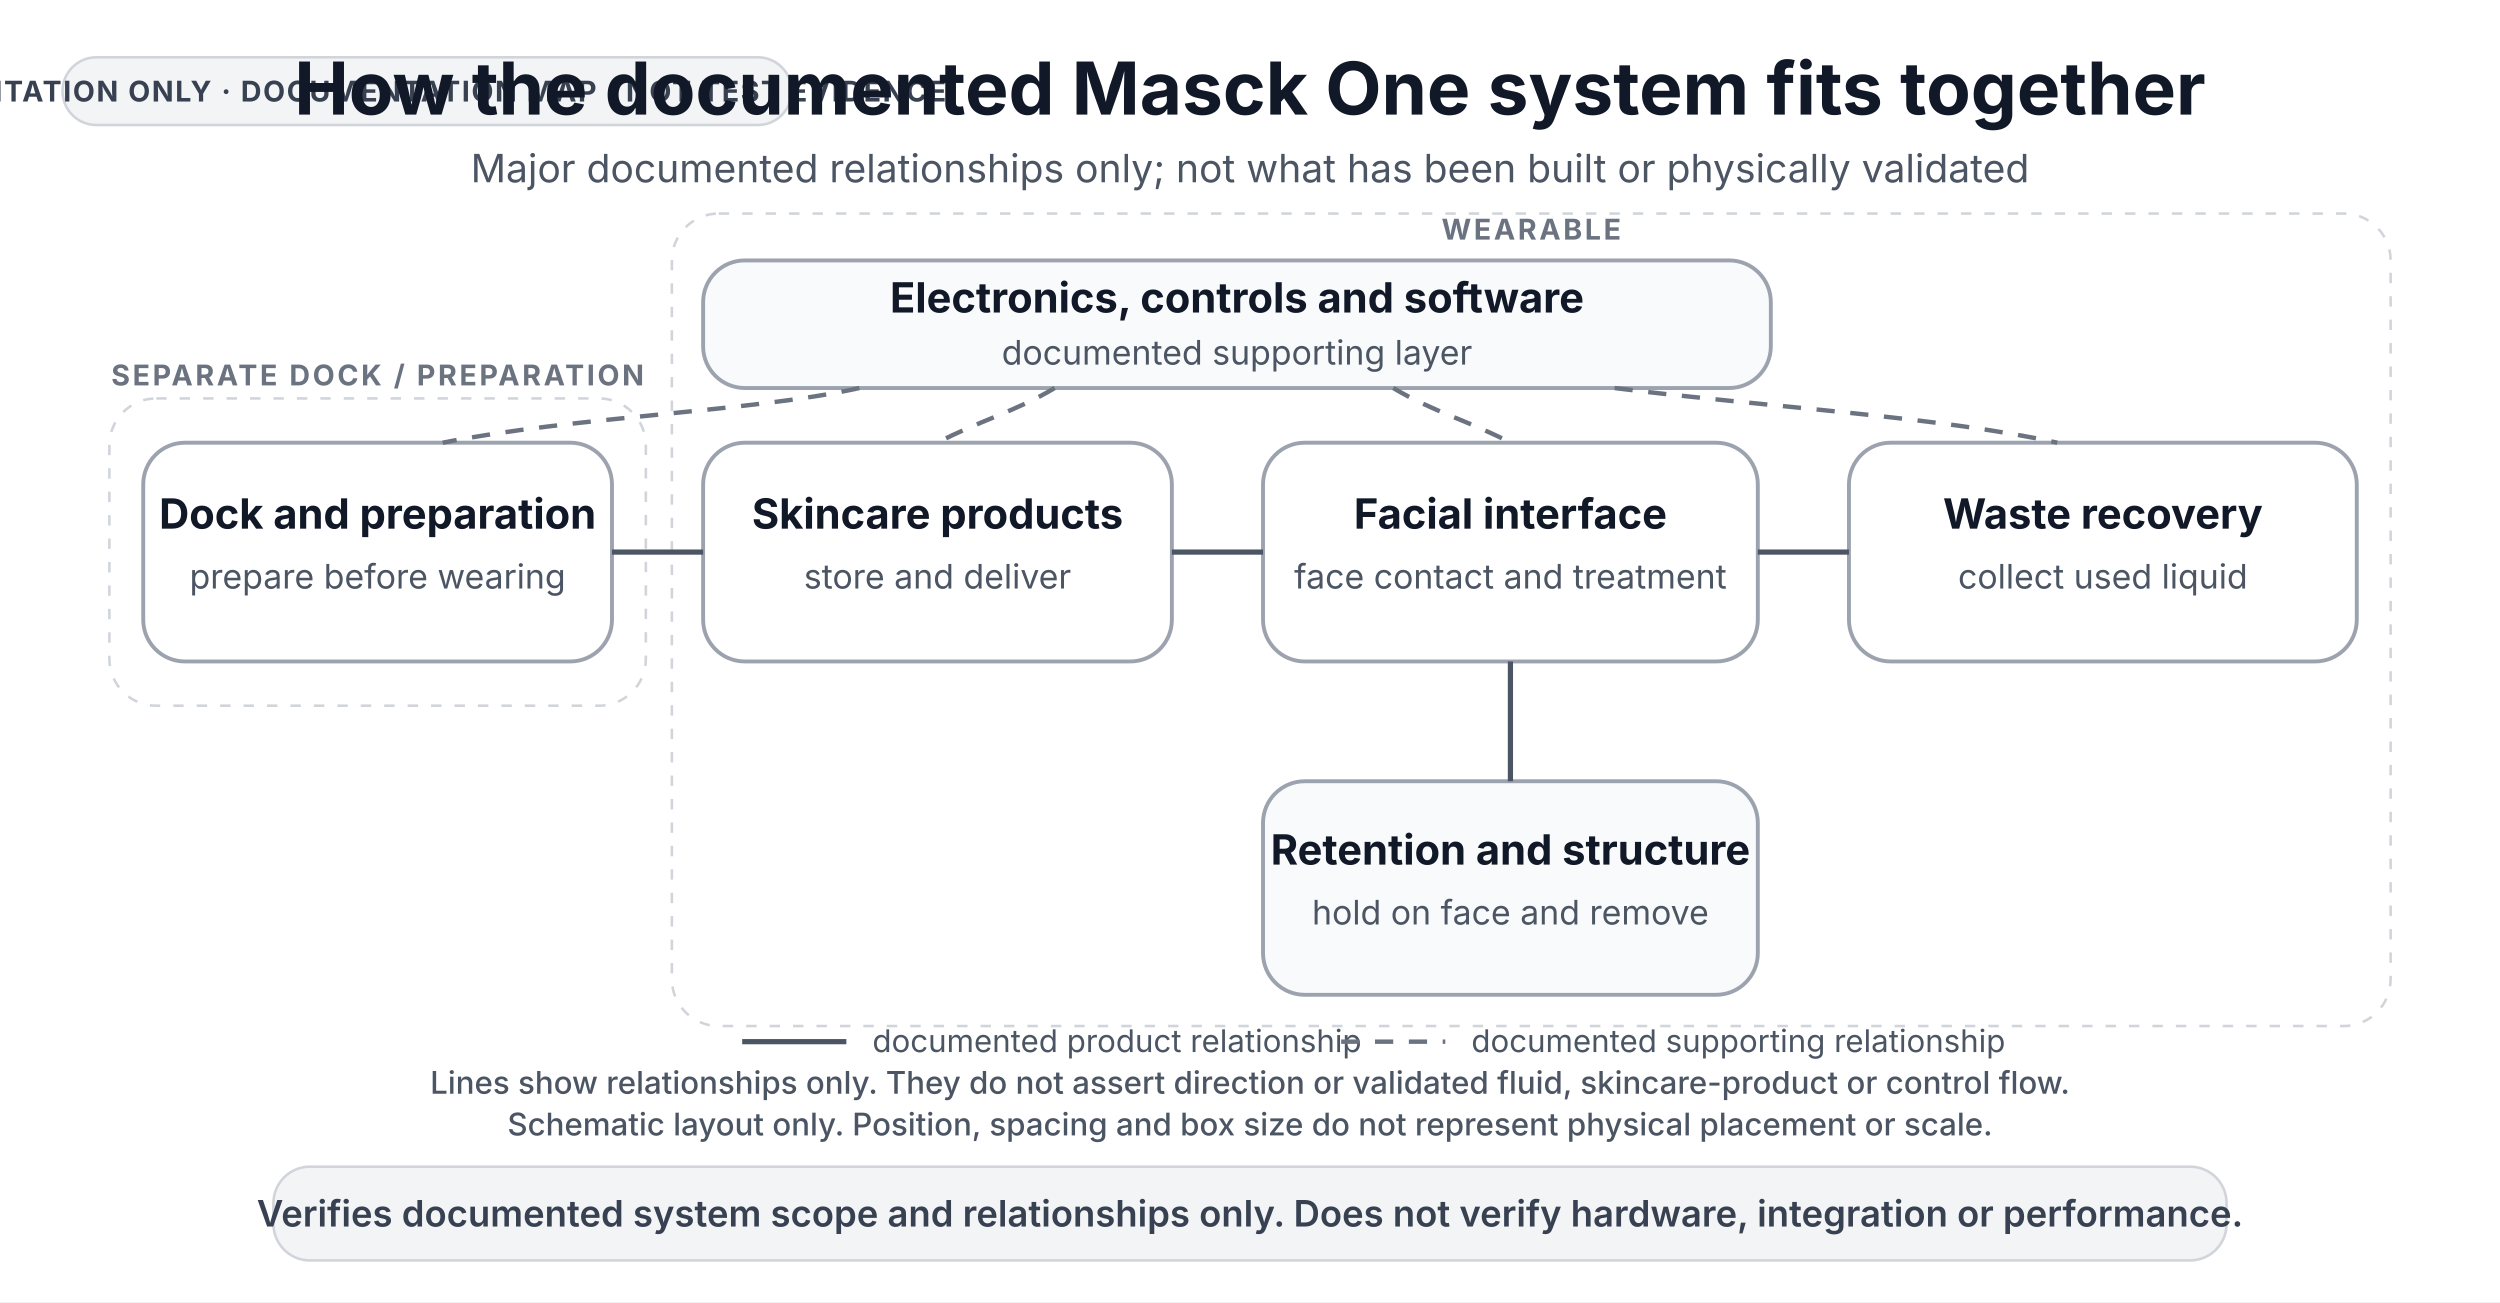
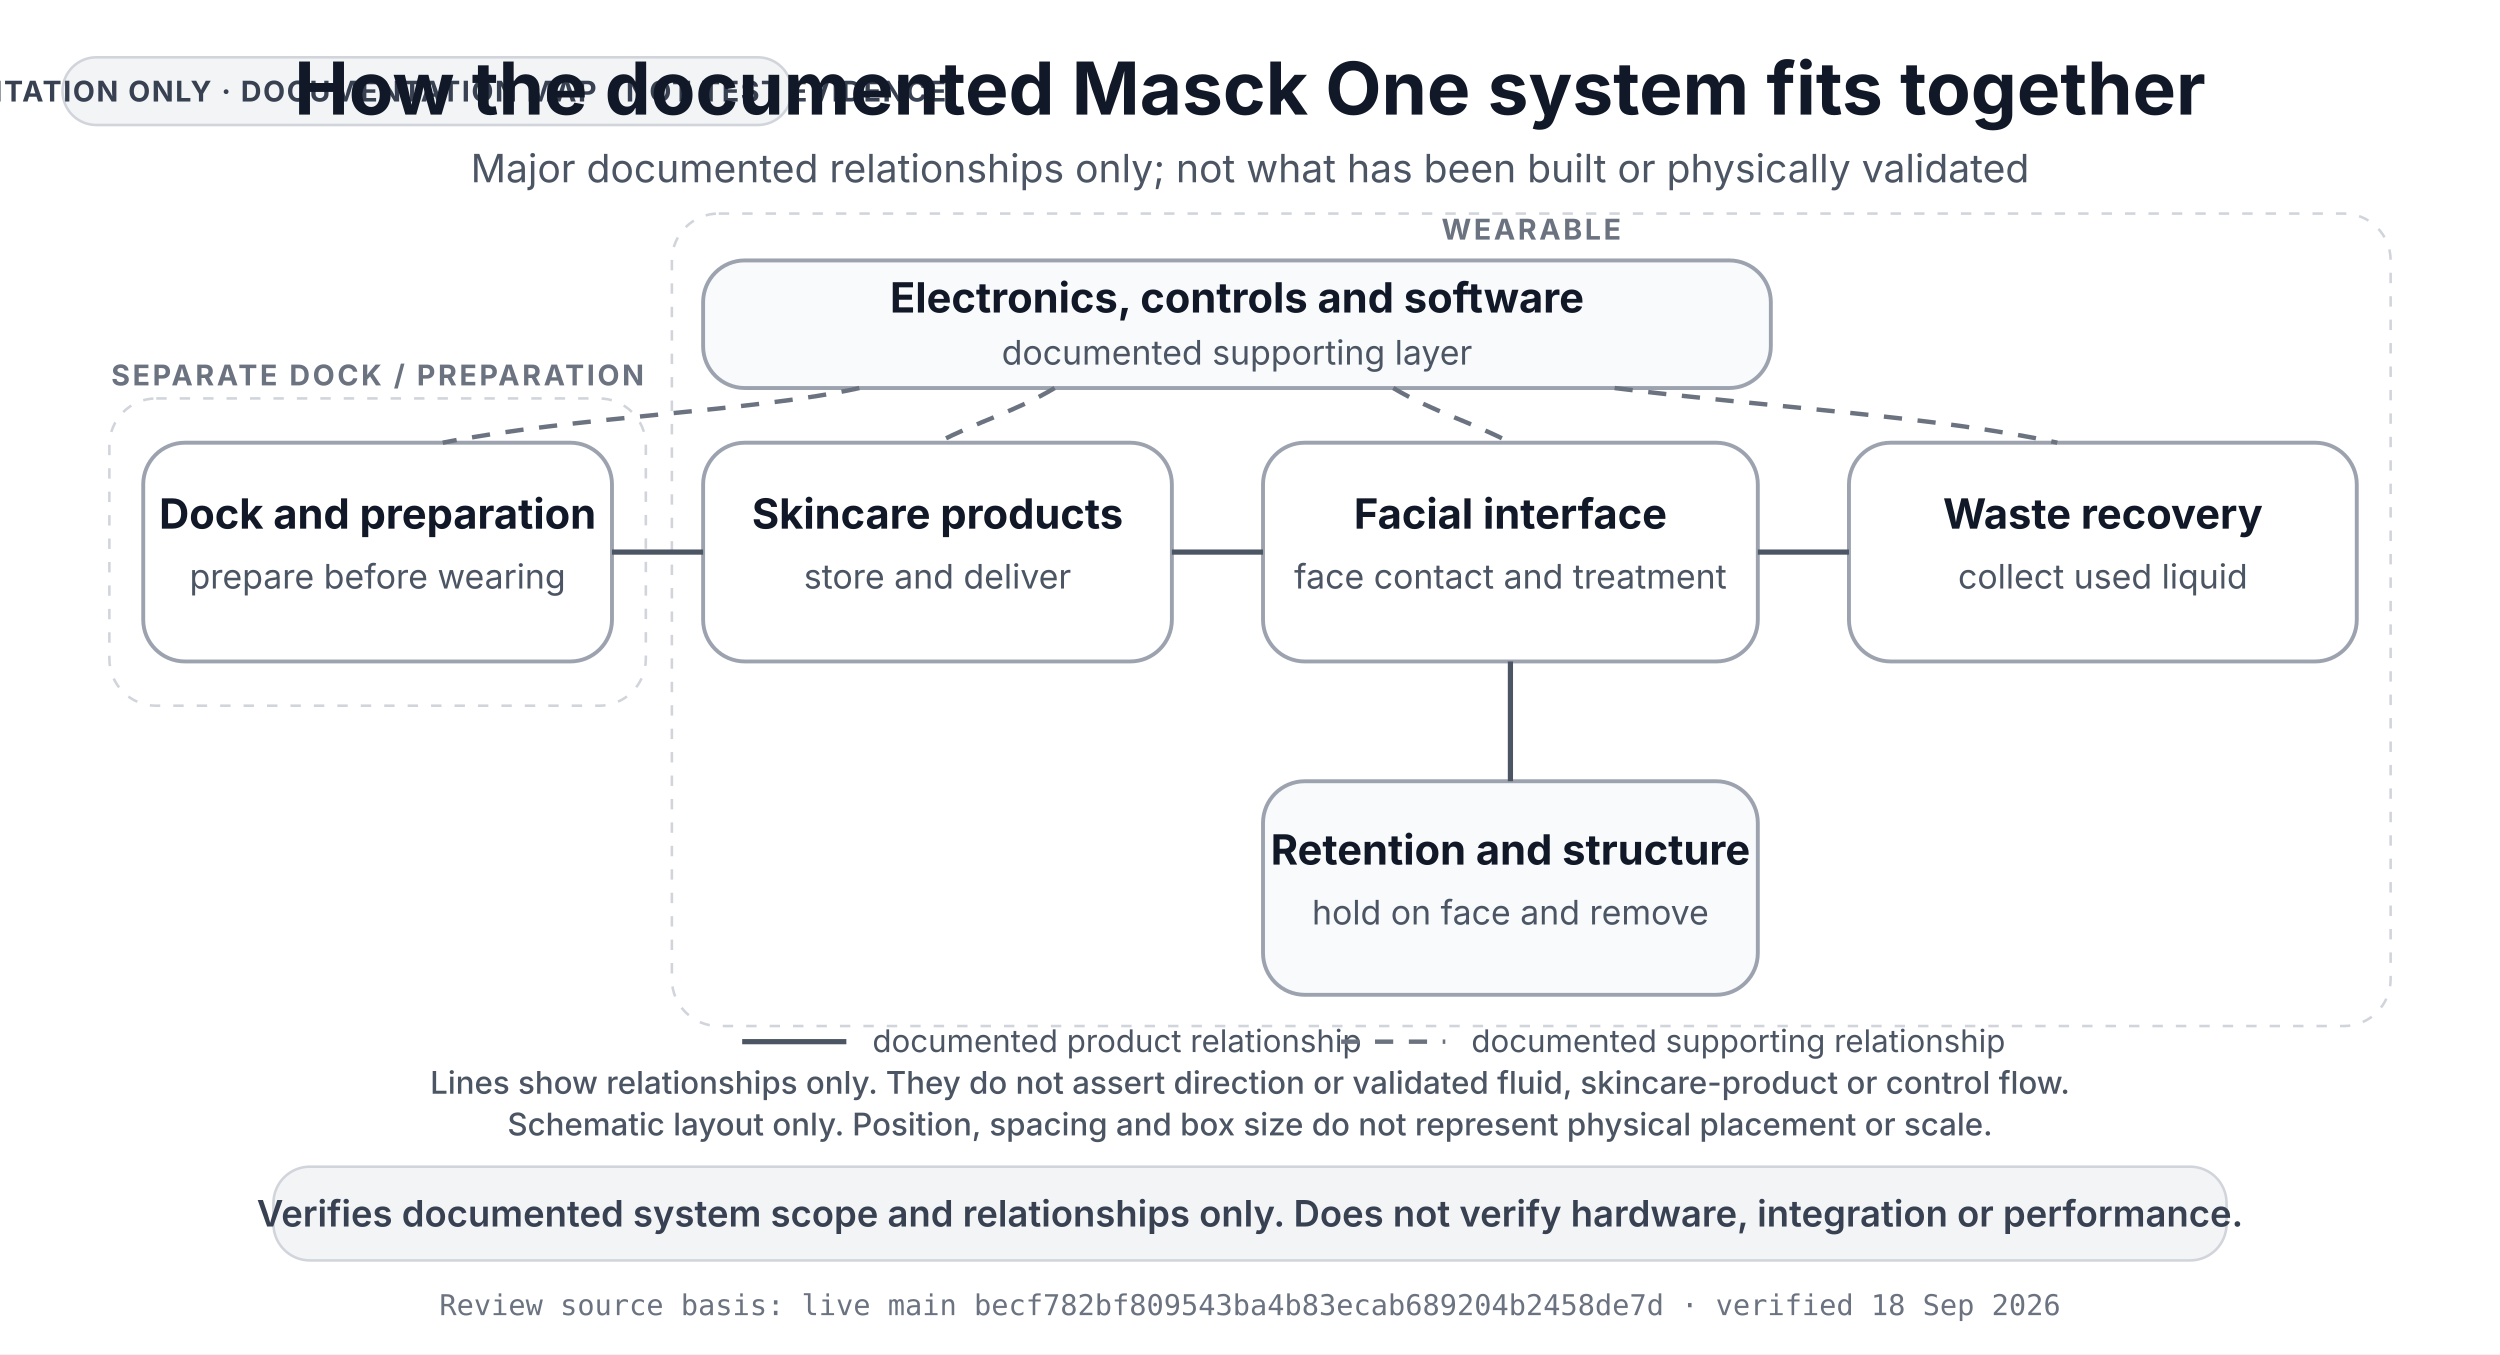
- <svg xmlns="http://www.w3.org/2000/svg" width="960" height="500" viewBox="0 0 960 500" role="img" aria-labelledby="title desc">
+ <svg xmlns="http://www.w3.org/2000/svg" width="960" height="520" viewBox="0 0 960 520" role="img" aria-labelledby="title desc">
  <defs>
    <style>
      .title { font: 700 28px system-ui, -apple-system, BlinkMacSystemFont, 'Segoe UI', sans-serif; fill: #111827; }
      .subtitle { font: 400 15px system-ui, -apple-system, BlinkMacSystemFont, 'Segoe UI', sans-serif; fill: #4b5563; }
      .badge { font: 700 11px system-ui, -apple-system, BlinkMacSystemFont, 'Segoe UI', sans-serif; fill: #374151; text-anchor: middle; letter-spacing: 0.6px; }
      .zone { font: 700 11px system-ui, -apple-system, BlinkMacSystemFont, 'Segoe UI', sans-serif; fill: #6b7280; text-anchor: middle; letter-spacing: 1px; }
      .node-title { font: 650 16px system-ui, -apple-system, BlinkMacSystemFont, 'Segoe UI', sans-serif; fill: #111827; text-anchor: middle; }
      .node-sub { font: 400 13px system-ui, -apple-system, BlinkMacSystemFont, 'Segoe UI', sans-serif; fill: #4b5563; text-anchor: middle; }
      .legend { font: 400 12px system-ui, -apple-system, BlinkMacSystemFont, 'Segoe UI', sans-serif; fill: #4b5563; }
      .boundary-note { font: 500 12px system-ui, -apple-system, BlinkMacSystemFont, 'Segoe UI', sans-serif; fill: #4b5563; text-anchor: middle; }
      .footer { font: 600 14px system-ui, -apple-system, BlinkMacSystemFont, 'Segoe UI', sans-serif; fill: #374151; text-anchor: middle; }
+       .source { font: 500 11px ui-monospace, SFMono-Regular, Menlo, Consolas, monospace; fill: #6b7280; text-anchor: middle; }
      .box { fill: #ffffff; stroke: #9ca3af; stroke-width: 1.5; rx: 16; }
      .support { fill: #f9fafb; stroke: #9ca3af; stroke-width: 1.5; rx: 16; }
      .zone-box { fill: none; stroke: #d1d5db; stroke-width: 1; stroke-dasharray: 4 5; rx: 18; }
      .relationship { fill: none; stroke: #4b5563; stroke-width: 2; }
      .support-relationship { fill: none; stroke: #6b7280; stroke-width: 1.7; stroke-dasharray: 7 6; }
      .legend-solid { fill: none; stroke: #4b5563; stroke-width: 2; }
      .legend-dashed { fill: none; stroke: #6b7280; stroke-width: 1.7; stroke-dasharray: 7 6; }
    </style>
  </defs>
-   <rect width="960" height="500" fill="#ffffff" />
+   <rect width="960" height="520" fill="#ffffff" />
  <rect x="24" y="22" width="280" height="26" rx="13" fill="#f3f4f6" stroke="#d1d5db" />
  <text x="164" y="39" class="badge">ORIENTATION ONLY · DOCUMENTATION MAP · NOT TEST EVIDENCE</text>
  <text x="480" y="44" class="title" text-anchor="middle">How the documented Masck One system fits together</text>
  <text x="480" y="70" class="subtitle" text-anchor="middle">Major documented relationships only; not what has been built or physically validated</text>
  <rect x="42" y="153" width="206" height="118" class="zone-box" />
  <text x="145" y="148" class="zone">SEPARATE DOCK / PREPARATION</text>
  <rect x="258" y="82" width="660" height="312" class="zone-box" />
  <text x="588" y="92" class="zone">WEARABLE</text>
  <rect x="55" y="170" width="180" height="84" class="box" />
  <text x="145" y="203" class="node-title">Dock and preparation</text>
  <text x="145" y="226" class="node-sub">prepare before wearing</text>
  <rect x="270" y="170" width="180" height="84" class="box" />
  <text x="360" y="203" class="node-title">Skincare products</text>
  <text x="360" y="226" class="node-sub">store and deliver</text>
  <rect x="485" y="170" width="190" height="84" class="box" />
  <text x="580" y="203" class="node-title">Facial interface</text>
  <text x="580" y="226" class="node-sub">face contact and treatment</text>
  <rect x="710" y="170" width="195" height="84" class="box" />
  <text x="807.5" y="203" class="node-title">Waste recovery</text>
  <text x="807.5" y="226" class="node-sub">collect used liquid</text>
  <path d="M235 212 H270" class="relationship" />
  <path d="M450 212 H485" class="relationship" />
  <path d="M675 212 H710" class="relationship" />
  <rect x="485" y="300" width="190" height="82" class="support" />
  <text x="580" y="332" class="node-title">Retention and structure</text>
  <text x="580" y="355" class="node-sub">hold on face and remove</text>
  <path d="M580 300 V254" class="relationship" />
  <rect x="270" y="100" width="410" height="49" class="support" />
  <text x="475" y="120" class="node-title">Electronics, controls and software</text>
  <text x="475" y="140" class="node-sub">documented supporting layer</text>
  <path d="M330 149 C290 158 220 160 170 170" class="support-relationship" />
  <path d="M405 149 C390 158 375 162 360 170" class="support-relationship" />
  <path d="M535 149 C550 158 565 162 580 170" class="support-relationship" />
  <path d="M620 149 C675 156 745 160 790 170" class="support-relationship" />
  <line x1="285" y1="400" x2="325" y2="400" class="legend-solid" />
  <text x="335" y="404" class="legend">documented product relationship</text>
  <line x1="515" y1="400" x2="555" y2="400" class="legend-dashed" />
  <text x="565" y="404" class="legend">documented supporting relationship</text>
  <text x="480" y="420" class="boundary-note">Lines show relationships only. They do not assert direction or validated fluid, skincare-product or control flow.</text>
  <text x="480" y="436" class="boundary-note">Schematic layout only. Position, spacing and box size do not represent physical placement or scale.</text>
  <rect x="105" y="448" width="750" height="36" rx="14" fill="#f3f4f6" stroke="#d1d5db" />
  <text x="480" y="471" class="footer">Verifies documented system scope and relationships only. Does not verify hardware, integration or performance.</text>
+   <text x="480" y="505" class="source">Review source basis: live main becf782bf809543ba4b83ecab689204b2458de7d · verified 18 Sep 2026</text>
</svg>
